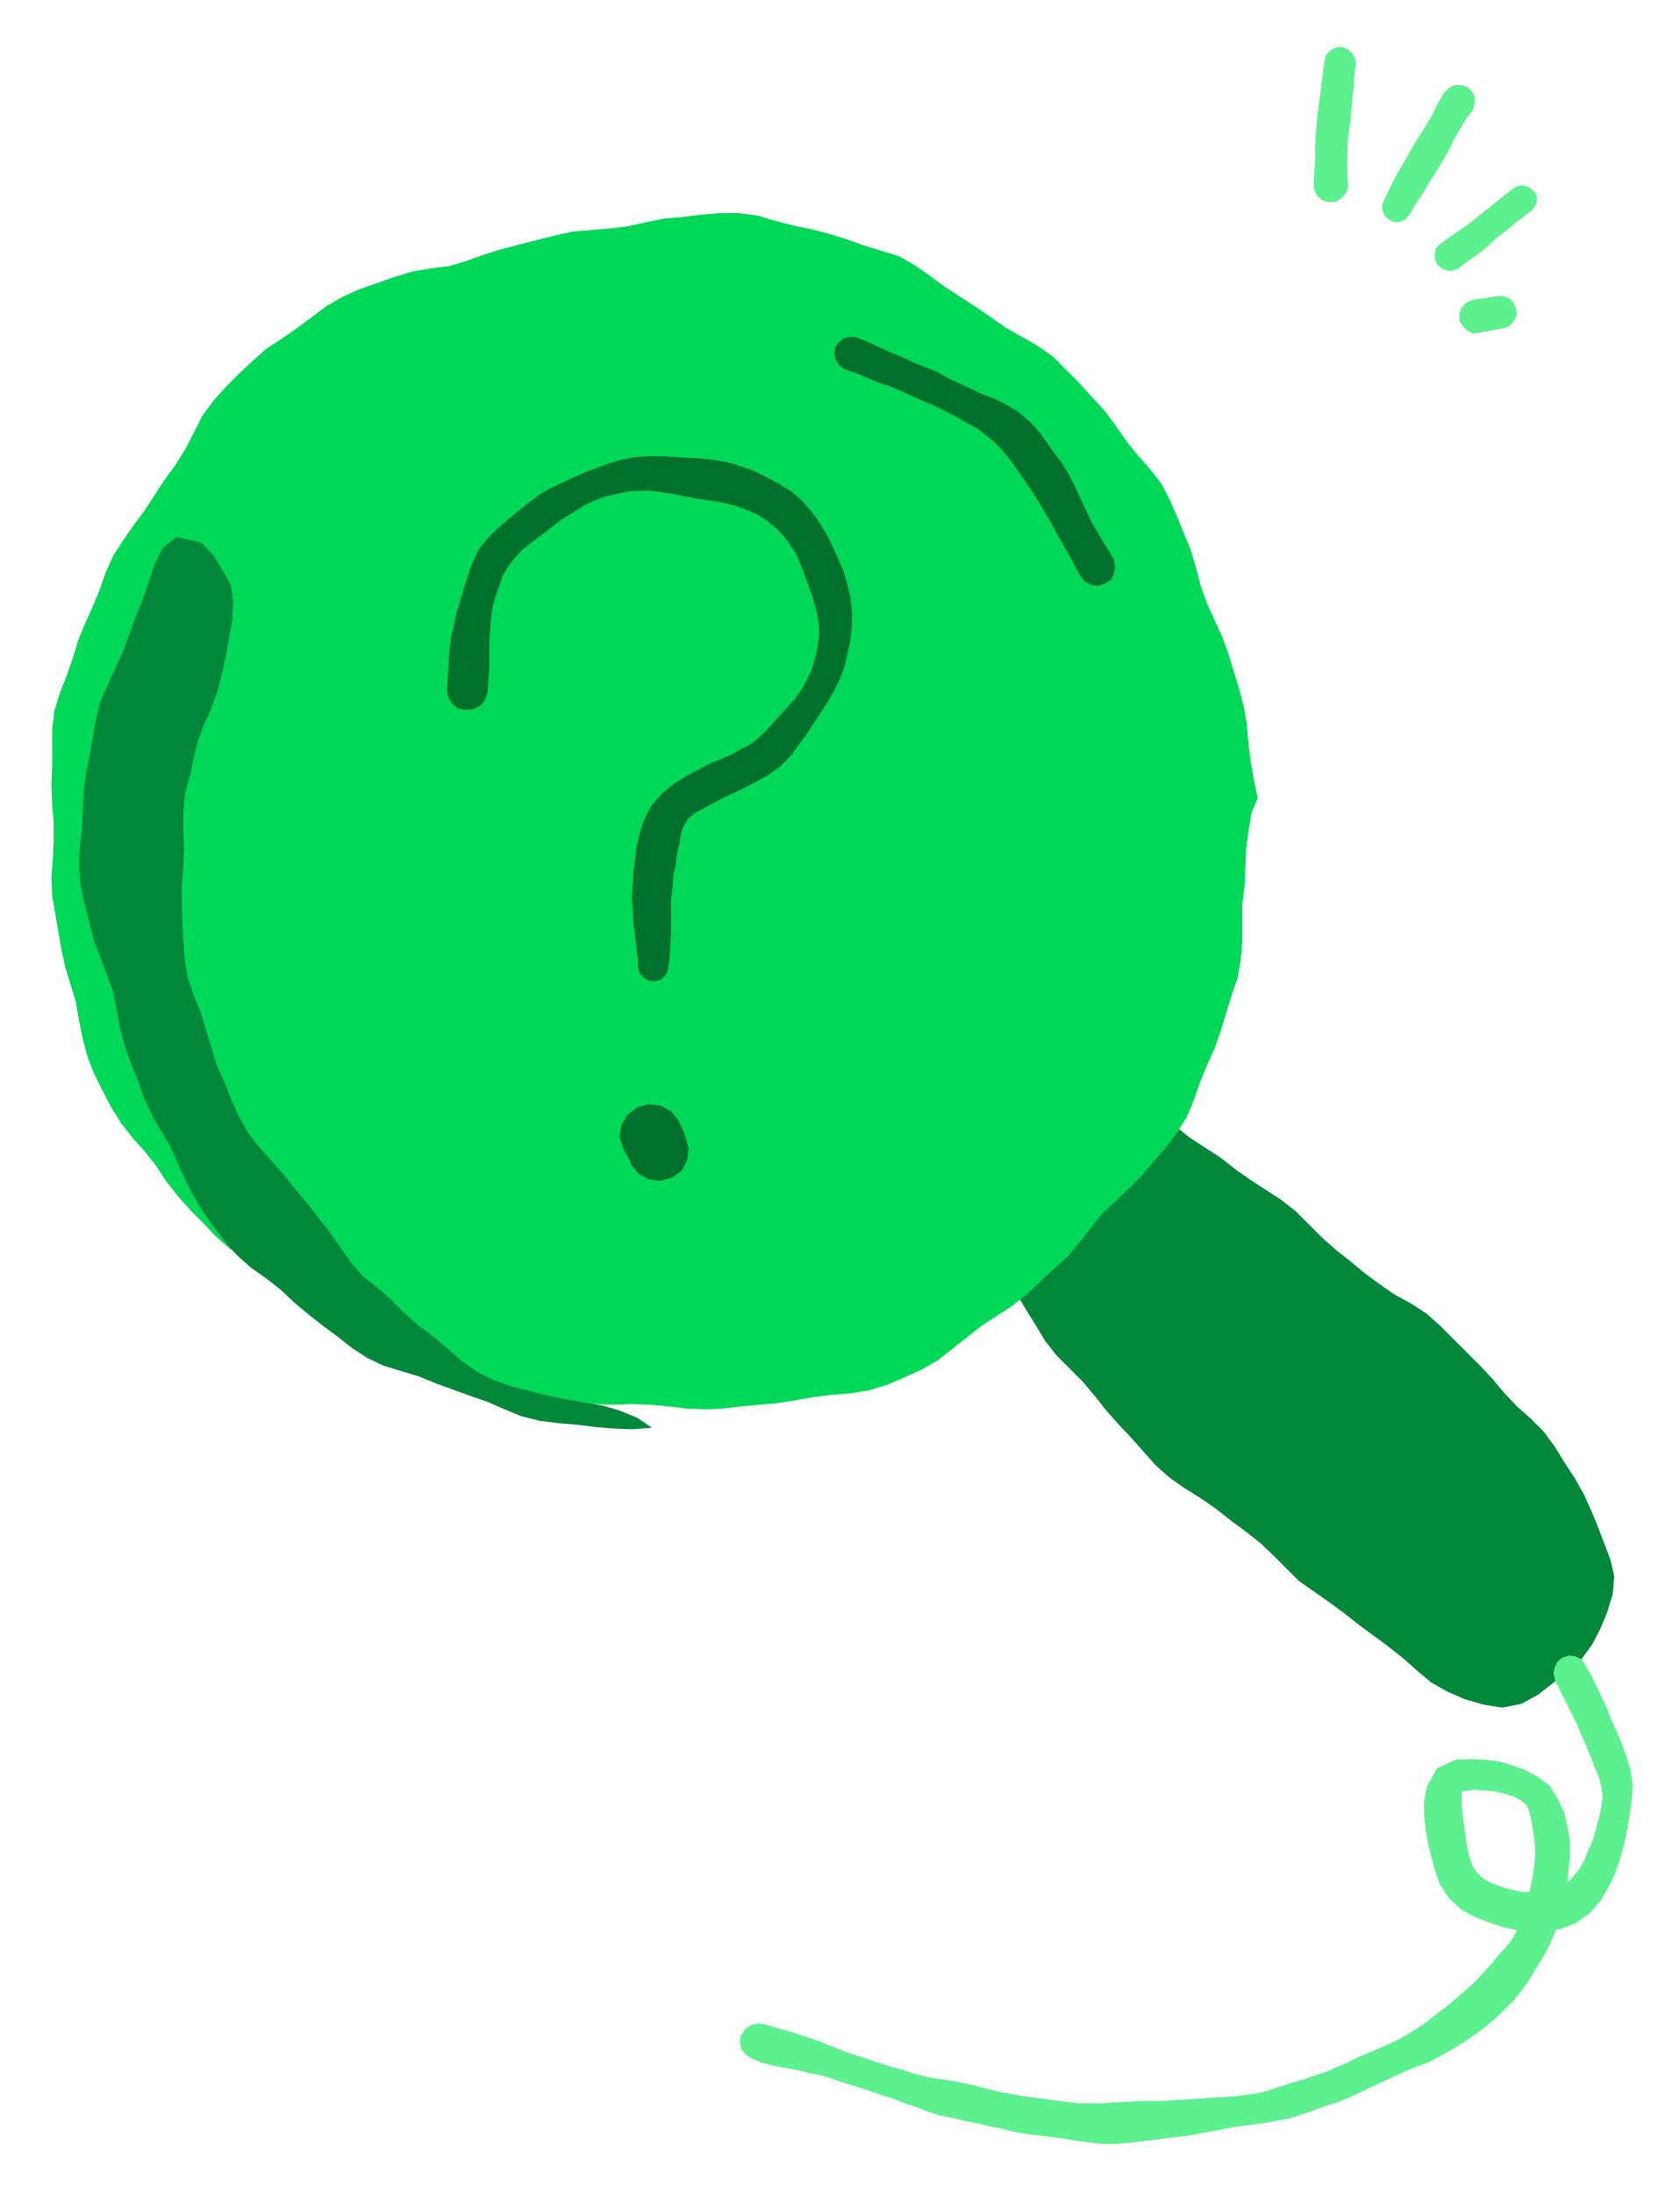
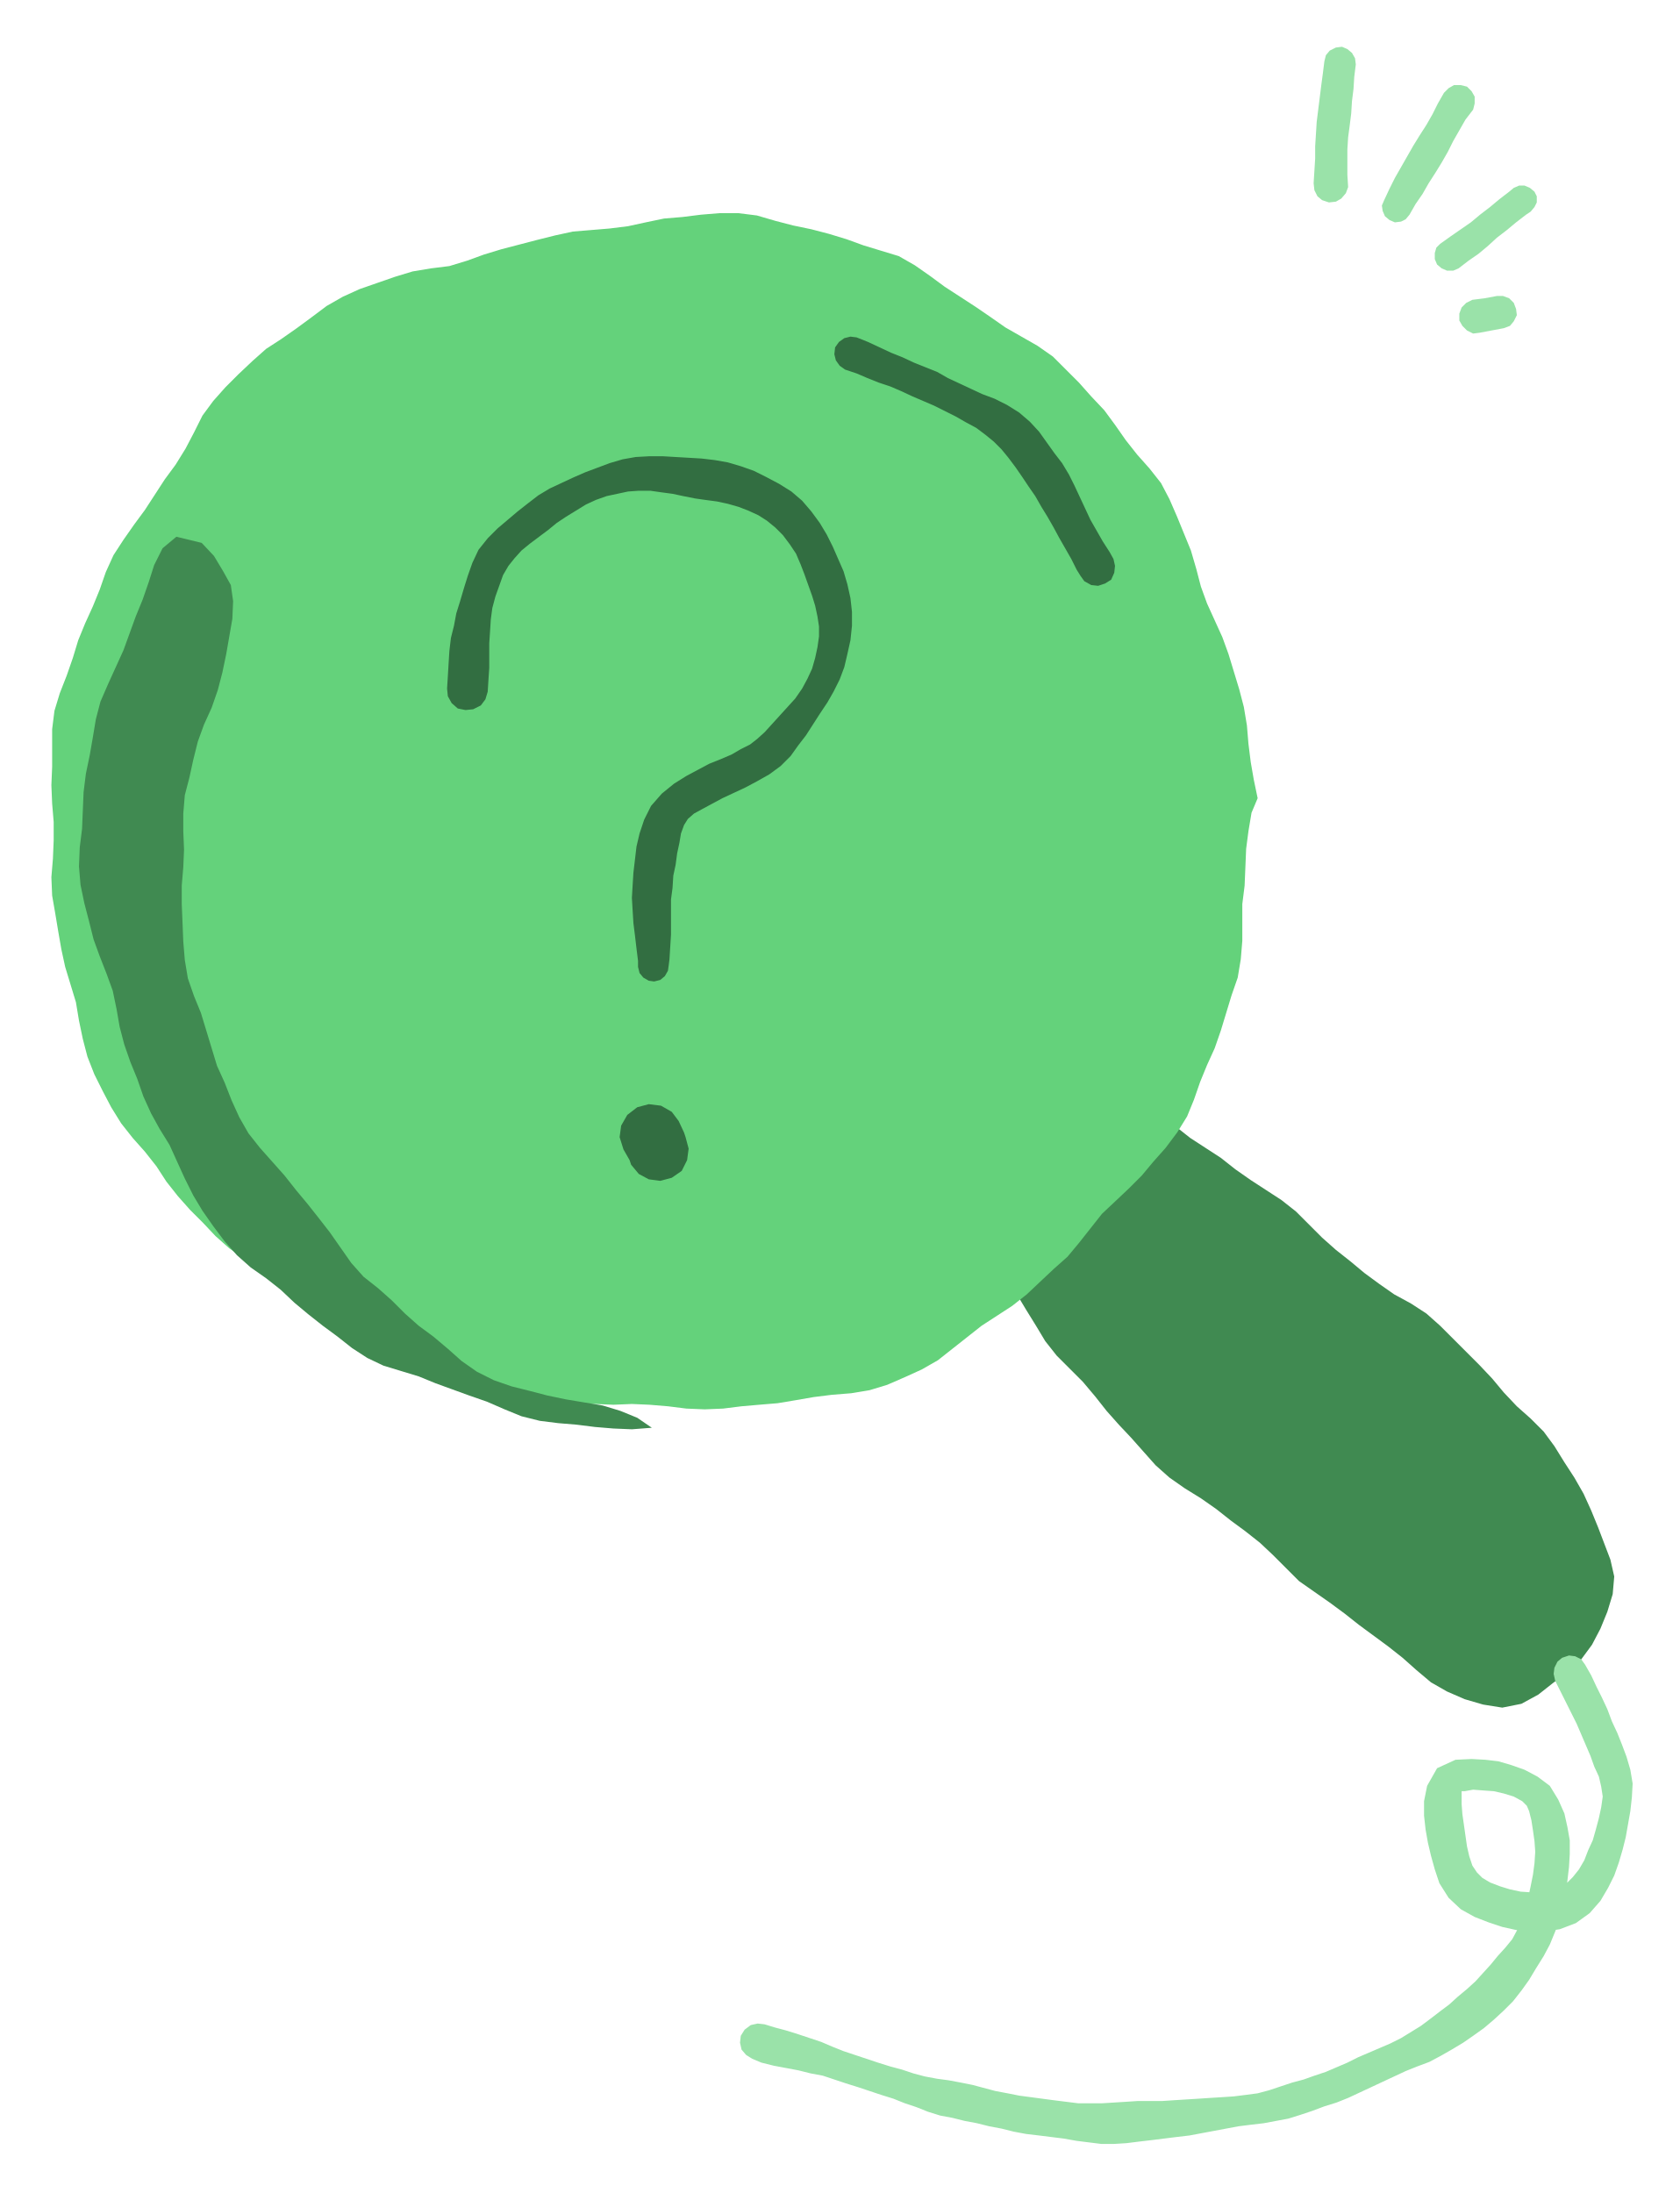
<svg xmlns="http://www.w3.org/2000/svg" viewBox="51 18 219 286" width="219" height="286">
-   <path fill="#5CF08F" d="M226.8 42.4L226.7 40.8 226.7 39.2 226.7 37.5 226.8 35.9 227.0 34.4 227.2 32.8 227.3 31.2 227.5 29.6 227.6 28.0 227.8 26.4 227.7 25.6 227.3 24.9 226.7 24.4 226.0 24.1 225.2 24.2 224.4 24.6 223.9 25.2 223.7 26.0 223.5 27.6 223.3 29.1 223.1 30.7 222.9 32.3 222.7 33.9 222.6 35.5 222.5 37.1 222.5 38.7 222.4 40.3 222.3 41.9 222.4 42.8 222.8 43.6 223.4 44.1 224.3 44.4 225.2 44.3 225.9 43.9 226.5 43.2Z" />
-   <path fill="#5CF08F" d="M234.8 46.0L235.6 44.6 236.5 43.3 237.3 41.9 238.2 40.5 239.0 39.2 239.8 37.8 240.5 36.4 241.3 35.0 242.1 33.6 243.1 32.3 243.3 31.5 243.3 30.6 242.9 29.9 242.3 29.3 241.5 29.1 240.6 29.1 239.9 29.5 239.3 30.1 238.5 31.5 237.8 32.9 237.0 34.3 236.1 35.7 235.3 37.0 234.5 38.4 233.7 39.8 232.9 41.2 232.2 42.6 231.5 44.1 231.2 44.8 231.3 45.5 231.6 46.2 232.2 46.7 232.9 47.0 233.7 46.9 234.3 46.6Z" />
-   <path fill="#5CF08F" d="M241.2 53.0L242.5 52.0 243.8 51.1 245.0 50.1 246.2 49.0 247.5 48.0 248.7 47.0 250.0 46.0 250.6 45.6 251.1 45.0 251.4 44.4 251.4 43.6 251.1 43.0 250.5 42.5 249.8 42.2 249.1 42.2 248.4 42.5 247.8 43.0 246.5 44.0 245.3 45.0 244.0 46.0 242.8 47.0 241.5 47.9 240.2 48.8 238.8 49.8 238.3 50.3 238.1 51.0 238.1 51.8 238.4 52.5 239.0 53.0 239.7 53.3 240.5 53.3Z" />
-   <path fill="#5CF08F" d="M243.9 61.4L245.5 61.1 247.1 60.8 247.9 60.5 248.4 59.9 248.8 59.1 248.7 58.3 248.4 57.5 247.8 56.9 247.0 56.6 246.2 56.6 244.6 56.9 243.0 57.1 242.2 57.5 241.6 58.1 241.3 58.9 241.3 59.8 241.7 60.5 242.3 61.1 243.1 61.5Z" />
-   <path fill="#00873A" d="M178.5 176.0L178.8 173.8 179.6 171.6 180.8 169.5 182.4 167.8 184.3 166.4 186.2 165.0 188.1 163.6 190.2 162.4 192.6 161.7 195.1 161.4 197.6 161.7 200.0 162.4 202.2 163.5 204.3 164.9 206.2 166.4 208.2 167.7 210.2 169.0 212.1 170.5 214.1 171.9 216.1 173.2 218.1 174.5 220.0 176.0 221.7 177.7 223.4 179.4 225.2 181.0 227.1 182.5 228.9 184.0 230.8 185.4 232.8 186.8 235.0 188.0 237.0 189.3 238.8 190.9 240.5 192.6 242.2 194.3 243.9 196.0 245.6 197.8 247.1 199.6 248.8 201.4 250.6 203.0 252.3 204.7 253.7 206.6 255.0 208.7 256.3 210.7 257.5 212.8 258.5 215.0 259.4 217.2 260.2 219.3 261.0 221.4 261.5 223.6 261.3 225.9 260.6 228.2 259.7 230.4 258.6 232.5 257.2 234.4 255.4 236.1 253.5 237.5 251.6 239.0 249.4 240.2 246.9 240.7 244.4 240.3 242.0 239.6 239.7 238.6 237.6 237.4 235.7 235.8 233.9 234.2 232.0 232.7 230.1 231.3 228.2 229.9 226.3 228.4 224.4 227.0 222.4 225.6 220.4 224.2 218.7 222.5 217.0 220.8 215.3 219.2 213.4 217.7 211.5 216.3 209.6 214.8 207.6 213.4 205.5 212.1 203.5 210.7 201.7 209.1 200.1 207.3 198.5 205.5 196.9 203.8 195.3 202.0 193.8 200.1 192.2 198.2 190.5 196.5 188.8 194.8 187.3 192.9 186.1 190.9 184.8 188.8 183.6 186.8 182.4 184.7 181.4 182.5 180.4 180.4 179.4 178.4Z" />
-   <path fill="#00D957" d="M214.2 124.0L213.8 126.4 213.5 128.7 213.4 131.1 213.3 133.5 213.0 135.9 213.0 138.3 213.0 140.7 212.8 143.1 212.4 145.5 211.6 147.8 210.9 150.1 210.2 152.4 209.4 154.7 208.4 156.9 207.5 159.1 206.7 161.4 205.8 163.6 204.5 165.7 203.0 167.7 201.4 169.5 199.9 171.3 198.2 173.0 196.4 174.7 194.7 176.3 193.2 178.2 191.7 180.1 190.2 181.9 188.4 183.5 186.7 185.1 184.9 186.8 183.0 188.3 181.0 189.6 179.0 190.9 177.1 192.4 175.2 193.9 173.3 195.4 171.2 196.6 169.0 197.6 166.7 198.6 164.4 199.3 162.0 199.7 159.5 199.9 157.1 200.2 154.8 200.6 152.4 201.0 150.0 201.2 147.7 201.4 145.3 201.7 142.9 201.8 140.5 201.7 138.1 201.4 135.7 201.2 133.4 201.1 131.0 201.2 128.6 201.1 126.2 201.1 123.7 201.1 121.3 201.1 118.9 200.7 116.6 200.0 114.3 199.2 112.0 198.5 109.7 197.8 107.4 196.9 105.2 196.0 102.9 195.2 100.6 194.4 98.5 193.4 96.4 192.0 94.5 190.6 92.5 189.2 90.6 187.8 88.7 186.3 86.9 184.8 85.0 183.4 82.9 182.2 80.9 180.8 79.1 179.2 77.5 177.5 75.8 175.8 74.2 174.0 72.7 172.1 71.4 170.1 69.9 168.2 68.3 166.4 66.8 164.5 65.5 162.4 64.4 160.3 63.3 158.1 62.4 155.8 61.8 153.5 61.3 151.1 60.9 148.7 60.2 146.4 59.5 144.1 59.0 141.8 58.6 139.5 58.2 137.1 57.8 134.8 57.7 132.4 57.9 130.0 58.0 127.6 58.0 125.2 57.8 122.8 57.7 120.4 57.8 118.0 57.8 115.6 57.8 113.1 58.1 110.7 58.8 108.4 59.7 106.1 60.5 103.8 61.2 101.5 62.1 99.3 63.1 97.1 64.0 94.9 64.8 92.6 65.8 90.4 67.1 88.4 68.5 86.4 69.9 84.5 71.2 82.5 72.5 80.5 73.9 78.6 75.2 76.5 76.3 74.4 77.4 72.2 78.8 70.3 80.4 68.5 82.1 66.8 83.9 65.1 85.7 63.5 87.7 62.2 89.7 60.8 91.6 59.4 93.6 57.9 95.7 56.7 97.9 55.7 100.2 54.9 102.5 54.1 104.8 53.4 107.2 53.0 109.6 52.7 111.9 52.0 114.1 51.2 116.4 50.5 118.7 49.9 121.0 49.3 123.4 48.7 125.7 48.2 128.1 48.0 130.5 47.8 132.9 47.5 135.2 47.0 137.6 46.5 140.0 46.3 142.4 46.0 144.8 45.8 147.3 45.8 149.7 46.1 152.1 46.8 154.4 47.4 156.8 47.9 159.1 48.5 161.4 49.2 163.6 50.0 165.9 50.7 168.2 51.4 170.3 52.6 172.3 54.0 174.2 55.4 176.2 56.7 178.2 58.0 180.1 59.3 182.1 60.7 184.2 61.9 186.3 63.1 188.3 64.5 190.0 66.2 191.7 67.9 193.3 69.7 195.0 71.5 196.4 73.4 197.8 75.4 199.3 77.3 200.9 79.1 202.4 81.0 203.5 83.1 204.5 85.4 205.4 87.6 206.3 89.8 207.0 92.2 207.6 94.5 208.4 96.7 209.4 98.9 210.4 101.1 211.2 103.3 211.9 105.6 212.6 107.9 213.2 110.2 213.6 112.6 213.8 115.0 214.1 117.4 214.5 119.7 215.0 122.1Z" />
-   <path fill="#00873A" d="M74.0 88.0L72.2 89.5 71.1 91.7 70.4 93.9 69.6 96.2 68.7 98.4 67.9 100.6 67.1 102.8 66.1 105.0 65.1 107.2 64.1 109.5 63.5 111.8 63.1 114.2 62.7 116.5 62.2 118.9 61.9 121.3 61.8 123.7 61.7 126.1 61.4 128.5 61.3 131.0 61.5 133.4 62.0 135.8 62.6 138.1 63.2 140.5 64.0 142.7 64.9 145.0 65.7 147.2 66.2 149.6 66.6 151.9 67.2 154.2 68.0 156.5 68.9 158.7 69.7 161.0 70.7 163.2 71.8 165.2 73.1 167.3 74.1 169.5 75.1 171.7 76.2 173.9 77.4 175.9 78.8 177.9 80.3 179.9 81.9 181.7 83.7 183.3 85.7 184.7 87.6 186.2 89.4 187.9 91.2 189.4 93.1 190.9 95.0 192.3 96.9 193.8 98.9 195.1 101.0 196.1 103.3 196.8 105.6 197.5 107.8 198.4 110.0 199.2 112.2 200.0 114.5 200.8 116.8 201.8 119.0 202.7 121.4 203.3 123.8 203.6 126.2 203.8 128.6 204.1 131.0 204.3 133.4 204.4 136.0 204.2 134.1 202.9 131.9 202.0 129.6 201.3 127.2 200.9 124.8 200.5 122.4 200.0 120.1 199.4 117.7 198.8 115.4 198.0 113.2 196.9 111.2 195.5 109.4 193.9 107.5 192.3 105.6 190.9 103.8 189.3 102.1 187.6 100.3 186.0 98.4 184.5 96.8 182.7 95.4 180.7 94.0 178.7 92.6 176.9 91.1 175.0 89.6 173.2 88.1 171.3 86.5 169.5 84.9 167.7 83.4 165.8 82.2 163.7 81.2 161.5 80.3 159.2 79.3 157.0 78.6 154.7 77.9 152.4 77.2 150.1 76.3 147.9 75.5 145.6 75.1 143.2 74.9 140.8 74.8 138.3 74.7 135.9 74.7 133.5 74.9 131.1 75.0 128.8 74.9 126.4 74.9 124.1 75.1 121.7 75.7 119.4 76.2 117.1 76.8 114.7 77.6 112.5 78.6 110.3 79.4 108.0 80.0 105.7 80.5 103.3 80.9 101.0 81.3 98.7 81.4 96.4 81.1 94.3 80.1 92.5 78.9 90.5 77.3 88.8Z" />
-   <path fill="#00702D" d="M114.6 108.2L114.7 106.6 114.8 105.1 114.8 103.5 114.8 101.9 114.9 100.4 115.0 98.8 115.2 97.3 115.6 95.8 116.1 94.4 116.6 93.0 117.3 91.8 118.1 90.8 119.0 89.8 120.1 88.9 121.3 88.0 122.5 87.1 123.6 86.2 124.8 85.4 126.1 84.6 127.4 83.8 128.7 83.2 130.1 82.7 131.5 82.4 132.9 82.1 134.3 82.0 135.8 82.0 137.2 82.2 138.7 82.4 140.1 82.7 141.6 83.0 143.0 83.2 144.5 83.4 145.9 83.7 147.3 84.1 148.6 84.6 149.9 85.2 151.0 85.9 152.1 86.8 153.1 87.8 154.0 89.0 154.8 90.2 155.4 91.6 155.9 92.9 156.4 94.3 156.9 95.7 157.3 97.0 157.6 98.4 157.8 99.7 157.8 101.0 157.6 102.4 157.3 103.8 156.9 105.2 156.3 106.5 155.6 107.8 154.7 109.1 153.7 110.2 152.7 111.3 151.7 112.4 150.7 113.5 149.7 114.4 148.8 115.1 147.6 115.7 146.4 116.4 145.0 117.0 143.5 117.6 142.0 118.4 140.5 119.2 138.9 120.2 137.3 121.5 135.9 123.1 135.0 124.9 134.4 126.7 134.0 128.4 133.8 130.1 133.6 131.8 133.5 133.4 133.4 135.1 133.5 136.8 133.6 138.4 133.8 140.0 134.0 141.7 134.2 143.3 134.2 144.1 134.4 144.9 134.9 145.5 135.6 145.9 136.3 146.0 137.1 145.8 137.7 145.3 138.1 144.6 138.2 143.9 138.3 143.1 138.4 141.5 138.5 139.9 138.5 138.4 138.5 136.8 138.5 135.3 138.7 133.8 138.8 132.2 139.1 130.8 139.3 129.3 139.6 127.9 139.8 126.7 140.2 125.6 140.7 124.8 141.5 124.1 142.6 123.5 143.9 122.8 145.2 122.1 146.7 121.4 148.2 120.7 149.7 119.9 151.3 119.0 152.8 117.9 154.1 116.6 155.1 115.2 156.1 113.9 157.0 112.5 157.9 111.1 158.9 109.6 159.7 108.2 160.5 106.6 161.1 105.0 161.5 103.3 161.9 101.5 162.1 99.6 162.1 97.8 161.9 96.0 161.5 94.2 161.0 92.5 160.3 90.9 159.6 89.3 158.8 87.7 157.9 86.2 156.8 84.7 155.6 83.3 154.2 82.1 152.6 81.1 150.9 80.2 149.3 79.4 147.6 78.8 145.9 78.3 144.2 78.0 142.5 77.8 140.8 77.7 139.1 77.6 137.4 77.5 135.7 77.5 133.9 77.6 132.2 77.9 130.5 78.4 128.9 79.0 127.3 79.6 125.7 80.3 124.2 81.0 122.7 81.7 121.2 82.6 119.9 83.6 118.5 84.7 117.2 85.8 115.9 86.9 114.6 88.2 113.4 89.7 112.6 91.4 112.0 93.1 111.5 94.7 111.0 96.4 110.5 98.0 110.2 99.6 109.8 101.2 109.6 102.9 109.5 104.5 109.4 106.2 109.3 107.8 109.4 108.8 109.9 109.7 110.7 110.4 111.7 110.6 112.7 110.5 113.7 110.0 114.3 109.2Z" />
-   <path fill="#00702D" d="M132.3 167.9L133.1 169.3 133.3 169.9 134.3 171.1 135.6 171.8 137.1 172.0 138.6 171.6 139.9 170.7 140.6 169.3 140.8 167.8 140.4 166.3 140.2 165.7 139.5 164.2 138.6 163.0 137.2 162.2 135.6 162.0 134.1 162.4 132.8 163.4 132.0 164.8 131.8 166.3Z" />
-   <path fill="#00702D" d="M161.2 66.2L162.7 66.7 164.1 67.3 165.6 67.9 167.1 68.4 168.5 69.0 170.0 69.7 171.4 70.3 172.8 70.9 174.2 71.6 175.6 72.3 177.0 73.1 178.3 73.8 179.5 74.7 180.6 75.6 181.6 76.6 182.5 77.7 183.4 78.9 184.3 80.2 185.1 81.4 186.0 82.7 186.8 84.1 187.6 85.4 188.4 86.8 189.1 88.1 189.9 89.5 190.7 90.9 191.4 92.3 191.9 93.1 192.4 93.8 193.3 94.3 194.2 94.4 195.1 94.1 195.9 93.6 196.3 92.7 196.4 91.8 196.2 90.9 195.7 90.0 194.8 88.6 194.0 87.2 193.2 85.8 192.5 84.3 191.8 82.8 191.1 81.3 190.4 79.9 189.5 78.4 188.5 77.1 187.5 75.7 186.5 74.3 185.3 73.0 183.9 71.8 182.3 70.8 180.7 70.0 179.1 69.4 177.6 68.7 176.1 68.0 174.6 67.3 173.2 66.5 171.7 65.9 170.2 65.3 168.7 64.6 167.2 64.0 165.7 63.3 164.2 62.6 162.7 62.0 161.9 61.9 161.1 62.1 160.4 62.6 159.9 63.3 159.8 64.2 160.0 65.0 160.5 65.7Z" />
-   <path fill="#5CF08F" d="M253.8 237.2L254.5 238.6 255.2 240.0 255.9 241.4 256.6 242.8 257.2 244.2 257.8 245.6 258.4 247.0 258.9 248.4 259.5 249.7 259.8 251.0 260.0 252.3 259.8 253.7 259.5 255.1 259.1 256.6 258.7 258.0 258.1 259.3 257.6 260.6 256.9 261.8 256.1 262.8 255.3 263.6 254.5 264.1 253.4 264.4 252.1 264.7 250.8 264.8 249.3 264.7 247.9 264.4 246.6 264.0 245.3 263.5 244.3 262.9 243.6 262.2 243.0 261.3 242.6 260.1 242.3 258.8 242.1 257.4 241.9 256.0 241.7 254.6 241.6 253.3 241.6 252.1 241.6 251.6 242.0 251.6 243.1 251.4 244.4 251.5 245.8 251.6 247.1 251.9 248.4 252.3 249.5 252.9 250.1 253.5 250.4 254.2 250.7 255.4 250.9 256.7 251.1 258.1 251.2 259.5 251.1 261.0 250.9 262.5 250.6 264.0 250.3 265.4 250.0 266.9 249.5 268.3 248.9 269.6 248.2 270.9 247.3 272.0 246.3 273.1 245.4 274.2 244.4 275.3 243.4 276.4 242.3 277.4 241.1 278.4 240.0 279.4 238.8 280.3 237.5 281.3 236.3 282.2 235.0 283.0 233.7 283.8 232.3 284.5 230.9 285.1 229.5 285.7 228.1 286.3 226.7 287.0 225.3 287.6 223.9 288.2 222.4 288.7 221.0 289.2 219.5 289.6 218.0 290.1 216.5 290.6 215.0 291.0 213.5 291.2 211.9 291.4 210.4 291.5 208.8 291.6 207.3 291.7 205.7 291.8 204.1 291.9 202.6 292.0 201.0 292.0 199.4 292.0 197.9 292.1 196.3 292.2 194.7 292.3 193.1 292.3 191.6 292.3 190.0 292.1 188.4 291.9 186.9 291.7 185.4 291.5 183.9 291.3 182.4 291.0 180.8 290.7 179.3 290.3 177.8 289.9 176.3 289.6 174.7 289.3 173.2 289.1 171.6 288.8 170.1 288.4 168.6 287.9 167.1 287.5 165.5 287.0 164.0 286.5 162.5 286.0 161.0 285.5 159.5 284.9 158.1 284.3 156.6 283.8 155.1 283.3 153.5 282.8 152.0 282.4 150.7 282.0 149.8 281.9 148.9 282.1 148.1 282.7 147.6 283.5 147.5 284.4 147.7 285.3 148.3 286.0 149.1 286.5 150.3 287.0 151.9 287.4 153.5 287.7 155.1 288.0 156.7 288.4 158.3 288.7 159.8 289.2 161.3 289.7 162.9 290.2 164.4 290.7 165.9 291.2 167.5 291.7 169.0 292.3 170.5 292.8 172.0 293.4 173.6 293.9 175.2 294.2 176.8 294.6 178.4 294.9 180.0 295.3 181.6 295.6 183.2 296.0 184.8 296.3 186.5 296.5 188.1 296.7 189.7 296.9 191.4 297.2 193.0 297.4 194.6 297.6 196.3 297.6 197.9 297.5 199.5 297.3 201.2 297.1 202.8 296.9 204.4 296.7 206.1 296.5 207.7 296.2 209.3 295.9 210.9 295.6 212.5 295.3 214.1 295.1 215.8 294.9 217.4 294.6 219.0 294.3 220.6 293.8 222.1 293.3 223.7 292.7 225.3 292.2 226.8 291.6 228.3 290.9 229.8 290.2 231.3 289.5 232.8 288.8 234.3 288.1 235.8 287.5 237.4 286.9 238.9 286.1 240.3 285.3 241.8 284.4 243.1 283.5 244.5 282.5 245.8 281.4 247.1 280.2 248.3 279.0 249.4 277.6 250.4 276.2 251.3 274.7 252.3 273.1 253.1 271.6 253.8 269.9 254.4 268.3 254.9 266.6 255.2 264.9 255.4 263.2 255.6 261.5 255.7 259.8 255.7 258.0 255.4 256.3 255.0 254.5 254.2 252.7 253.1 250.9 251.5 249.7 249.8 248.8 248.1 248.2 246.4 247.7 244.7 247.5 242.9 247.4 240.8 247.5 238.4 248.6 237.1 250.9 236.7 252.9 236.7 254.8 236.9 256.6 237.2 258.3 237.6 260.0 238.1 261.8 238.7 263.6 239.9 265.5 241.5 267.0 243.3 268.0 245.1 268.7 246.9 269.3 248.7 269.7 250.5 269.9 252.4 269.9 254.4 269.6 256.5 268.8 258.3 267.5 259.7 265.9 260.7 264.2 261.5 262.6 262.1 260.9 262.6 259.2 263.0 257.6 263.3 255.9 263.6 254.2 263.8 252.4 263.9 250.6 263.6 248.8 263.1 247.1 262.5 245.5 261.9 244.0 261.2 242.5 260.6 240.9 259.9 239.4 259.2 238.0 258.5 236.5 257.7 235.1 257.2 234.4 256.4 234.0 255.6 233.9 254.7 234.2 254.1 234.7 253.7 235.5 253.6 236.3Z" />
+   <path fill="#9AE2A9" d="M226.8 42.4L226.7 40.8 226.7 39.2 226.7 37.5 226.8 35.9 227.0 34.4 227.2 32.8 227.3 31.2 227.5 29.6 227.6 28.0 227.8 26.4 227.7 25.6 227.3 24.9 226.7 24.4 226.0 24.1 225.2 24.2 224.4 24.6 223.9 25.2 223.7 26.0 223.5 27.6 223.3 29.1 223.1 30.7 222.9 32.3 222.7 33.9 222.6 35.5 222.5 37.1 222.5 38.7 222.4 40.3 222.3 41.9 222.4 42.8 222.8 43.6 223.4 44.1 224.3 44.4 225.2 44.3 225.9 43.9 226.5 43.2Z" />
+   <path fill="#9AE2A9" d="M234.8 46.0L235.6 44.6 236.5 43.3 237.3 41.9 238.2 40.5 239.0 39.2 239.8 37.8 240.5 36.4 241.3 35.0 242.1 33.6 243.1 32.3 243.3 31.5 243.3 30.6 242.9 29.9 242.3 29.3 241.5 29.1 240.6 29.1 239.9 29.5 239.3 30.1 238.5 31.5 237.8 32.9 237.0 34.3 236.1 35.7 235.3 37.0 234.5 38.4 233.7 39.8 232.9 41.2 232.2 42.6 231.5 44.1 231.2 44.8 231.3 45.5 231.6 46.2 232.2 46.7 232.9 47.0 233.7 46.9 234.3 46.6Z" />
+   <path fill="#9AE2A9" d="M241.2 53.0L242.5 52.0 243.8 51.1 245.0 50.1 246.2 49.0 247.5 48.0 248.7 47.0 250.0 46.0 250.6 45.6 251.1 45.0 251.4 44.4 251.4 43.6 251.1 43.0 250.5 42.5 249.8 42.2 249.1 42.2 248.4 42.5 247.8 43.0 246.5 44.0 245.3 45.0 244.0 46.0 242.8 47.0 241.5 47.9 240.2 48.8 238.8 49.8 238.3 50.3 238.1 51.0 238.1 51.8 238.4 52.5 239.0 53.0 239.7 53.3 240.5 53.3Z" />
+   <path fill="#9AE2A9" d="M243.9 61.4L245.5 61.1 247.1 60.8 247.9 60.5 248.4 59.9 248.8 59.1 248.7 58.3 248.4 57.5 247.8 56.9 247.0 56.6 246.2 56.6 244.6 56.9 243.0 57.1 242.2 57.5 241.6 58.1 241.3 58.9 241.3 59.8 241.7 60.5 242.3 61.1 243.1 61.5Z" />
+   <path fill="#408A51" d="M178.5 176.0L178.8 173.8 179.6 171.6 180.8 169.5 182.4 167.8 184.3 166.4 186.2 165.0 188.1 163.6 190.2 162.4 192.6 161.7 195.1 161.4 197.6 161.7 200.0 162.4 202.2 163.5 204.3 164.9 206.2 166.4 208.2 167.7 210.2 169.0 212.1 170.5 214.1 171.9 216.1 173.2 218.1 174.5 220.0 176.0 221.7 177.7 223.4 179.4 225.2 181.0 227.1 182.5 228.9 184.0 230.8 185.4 232.8 186.8 235.0 188.0 237.0 189.3 238.8 190.9 240.5 192.6 242.2 194.3 243.9 196.0 245.6 197.8 247.1 199.6 248.8 201.4 250.6 203.0 252.3 204.7 253.7 206.6 255.0 208.7 256.3 210.7 257.5 212.8 258.5 215.0 259.4 217.2 260.2 219.3 261.0 221.4 261.5 223.6 261.3 225.9 260.6 228.2 259.7 230.4 258.6 232.5 257.2 234.4 255.4 236.1 253.5 237.5 251.6 239.0 249.4 240.2 246.9 240.7 244.4 240.3 242.0 239.6 239.7 238.6 237.6 237.4 235.7 235.8 233.9 234.2 232.0 232.7 230.1 231.3 228.2 229.9 226.3 228.4 224.4 227.0 222.4 225.6 220.4 224.2 218.7 222.5 217.0 220.8 215.3 219.2 213.4 217.7 211.5 216.3 209.6 214.8 207.6 213.4 205.5 212.1 203.5 210.7 201.7 209.1 200.1 207.3 198.5 205.5 196.9 203.8 195.3 202.0 193.8 200.1 192.2 198.2 190.5 196.5 188.8 194.8 187.3 192.9 186.1 190.9 184.8 188.8 183.6 186.8 182.4 184.7 181.4 182.5 180.4 180.4 179.4 178.4Z" />
+   <path fill="#64D27B" d="M214.2 124.0L213.8 126.4 213.5 128.7 213.4 131.1 213.3 133.5 213.0 135.9 213.0 138.3 213.0 140.7 212.8 143.1 212.4 145.5 211.6 147.8 210.9 150.1 210.2 152.4 209.4 154.7 208.4 156.9 207.5 159.1 206.7 161.4 205.8 163.6 204.5 165.7 203.0 167.7 201.4 169.5 199.9 171.3 198.2 173.0 196.4 174.7 194.7 176.3 193.2 178.2 191.7 180.1 190.2 181.9 188.4 183.5 186.7 185.1 184.9 186.8 183.0 188.3 181.0 189.6 179.0 190.9 177.1 192.4 175.2 193.9 173.3 195.4 171.2 196.6 169.0 197.6 166.7 198.6 164.4 199.3 162.0 199.7 159.5 199.9 157.1 200.2 154.8 200.6 152.4 201.0 150.0 201.2 147.7 201.4 145.3 201.7 142.9 201.8 140.5 201.7 138.1 201.4 135.7 201.2 133.4 201.1 131.0 201.2 128.6 201.1 126.2 201.1 123.7 201.1 121.3 201.1 118.9 200.7 116.6 200.0 114.3 199.2 112.0 198.5 109.7 197.8 107.4 196.9 105.2 196.0 102.9 195.2 100.6 194.4 98.5 193.4 96.4 192.0 94.5 190.6 92.5 189.2 90.6 187.8 88.7 186.3 86.9 184.8 85.0 183.4 82.9 182.2 80.9 180.8 79.1 179.2 77.5 177.5 75.8 175.8 74.2 174.0 72.7 172.1 71.4 170.1 69.9 168.2 68.3 166.4 66.8 164.5 65.5 162.4 64.4 160.3 63.3 158.1 62.4 155.8 61.8 153.5 61.3 151.1 60.9 148.7 60.2 146.4 59.5 144.1 59.0 141.8 58.6 139.5 58.2 137.1 57.8 134.8 57.7 132.4 57.9 130.0 58.0 127.6 58.0 125.2 57.8 122.8 57.7 120.4 57.8 118.0 57.8 115.6 57.8 113.1 58.1 110.7 58.8 108.4 59.7 106.1 60.5 103.8 61.2 101.5 62.1 99.3 63.1 97.1 64.0 94.9 64.8 92.6 65.8 90.4 67.1 88.4 68.5 86.4 69.9 84.5 71.2 82.5 72.5 80.5 73.9 78.6 75.2 76.5 76.3 74.4 77.4 72.2 78.8 70.3 80.4 68.5 82.1 66.8 83.9 65.1 85.7 63.5 87.7 62.2 89.7 60.8 91.6 59.4 93.6 57.9 95.7 56.7 97.9 55.7 100.2 54.9 102.5 54.1 104.8 53.4 107.2 53.0 109.6 52.7 111.9 52.0 114.1 51.2 116.4 50.5 118.7 49.9 121.0 49.3 123.4 48.7 125.7 48.2 128.1 48.0 130.5 47.8 132.9 47.5 135.2 47.0 137.6 46.5 140.0 46.3 142.4 46.0 144.8 45.8 147.3 45.8 149.7 46.1 152.1 46.8 154.4 47.4 156.8 47.9 159.1 48.5 161.4 49.2 163.6 50.0 165.9 50.7 168.2 51.4 170.3 52.6 172.3 54.0 174.2 55.4 176.2 56.7 178.2 58.0 180.1 59.3 182.1 60.7 184.2 61.9 186.3 63.1 188.3 64.5 190.0 66.2 191.7 67.9 193.3 69.7 195.0 71.5 196.4 73.4 197.8 75.4 199.3 77.3 200.9 79.1 202.4 81.0 203.5 83.1 204.5 85.4 205.4 87.6 206.3 89.8 207.0 92.2 207.6 94.5 208.4 96.7 209.4 98.9 210.4 101.1 211.2 103.3 211.9 105.6 212.6 107.9 213.2 110.2 213.6 112.6 213.8 115.0 214.1 117.4 214.5 119.7 215.0 122.1Z" />
+   <path fill="#408A51" d="M74.0 88.0L72.2 89.5 71.1 91.7 70.4 93.9 69.6 96.2 68.7 98.4 67.9 100.6 67.1 102.8 66.1 105.0 65.1 107.2 64.1 109.5 63.5 111.8 63.1 114.2 62.7 116.5 62.2 118.9 61.9 121.3 61.8 123.7 61.7 126.1 61.4 128.5 61.3 131.0 61.5 133.4 62.0 135.8 62.6 138.1 63.2 140.5 64.0 142.7 64.9 145.0 65.7 147.2 66.2 149.6 66.6 151.9 67.2 154.2 68.0 156.5 68.9 158.7 69.7 161.0 70.7 163.2 71.8 165.2 73.1 167.3 74.1 169.5 75.1 171.7 76.2 173.9 77.4 175.9 78.8 177.9 80.3 179.9 81.9 181.7 83.7 183.3 85.7 184.7 87.6 186.2 89.4 187.9 91.2 189.4 93.1 190.9 95.0 192.3 96.9 193.8 98.9 195.1 101.0 196.1 103.3 196.8 105.6 197.5 107.8 198.4 110.0 199.2 112.2 200.0 114.5 200.8 116.8 201.8 119.0 202.7 121.4 203.3 123.8 203.6 126.2 203.8 128.6 204.1 131.0 204.3 133.4 204.4 136.0 204.2 134.1 202.9 131.9 202.0 129.6 201.3 127.2 200.9 124.8 200.5 122.4 200.0 120.1 199.4 117.7 198.8 115.4 198.0 113.2 196.9 111.2 195.5 109.4 193.9 107.5 192.3 105.6 190.9 103.8 189.3 102.1 187.6 100.3 186.0 98.4 184.5 96.8 182.7 95.4 180.7 94.0 178.7 92.6 176.9 91.1 175.0 89.6 173.2 88.1 171.3 86.5 169.5 84.9 167.7 83.4 165.8 82.2 163.7 81.2 161.5 80.3 159.2 79.3 157.0 78.6 154.7 77.9 152.4 77.2 150.1 76.3 147.9 75.5 145.6 75.1 143.2 74.9 140.8 74.8 138.3 74.7 135.9 74.7 133.5 74.9 131.1 75.0 128.8 74.9 126.4 74.9 124.1 75.1 121.7 75.7 119.4 76.2 117.1 76.8 114.7 77.6 112.5 78.6 110.3 79.4 108.0 80.0 105.7 80.5 103.3 80.9 101.0 81.3 98.7 81.4 96.4 81.1 94.3 80.1 92.5 78.9 90.5 77.3 88.8Z" />
+   <path fill="#326E41" d="M114.6 108.2L114.7 106.6 114.8 105.1 114.8 103.5 114.8 101.9 114.9 100.4 115.0 98.8 115.2 97.3 115.6 95.8 116.1 94.4 116.6 93.0 117.3 91.8 118.1 90.8 119.0 89.8 120.1 88.9 121.3 88.0 122.5 87.1 123.6 86.2 124.8 85.4 126.1 84.6 127.4 83.8 128.7 83.2 130.1 82.7 131.5 82.4 132.9 82.1 134.3 82.0 135.8 82.0 137.2 82.2 138.7 82.4 140.1 82.7 141.6 83.0 143.0 83.2 144.5 83.4 145.9 83.7 147.3 84.1 148.6 84.6 149.9 85.2 151.0 85.9 152.1 86.8 153.1 87.8 154.0 89.0 154.8 90.2 155.4 91.6 155.9 92.9 156.4 94.3 156.9 95.7 157.3 97.0 157.6 98.4 157.8 99.7 157.8 101.0 157.6 102.4 157.3 103.8 156.9 105.2 156.3 106.5 155.6 107.8 154.7 109.1 153.7 110.2 152.7 111.3 151.7 112.4 150.7 113.5 149.7 114.4 148.8 115.1 147.6 115.7 146.4 116.4 145.0 117.0 143.5 117.6 142.0 118.4 140.5 119.2 138.9 120.2 137.3 121.5 135.9 123.1 135.0 124.9 134.4 126.7 134.0 128.4 133.8 130.1 133.6 131.8 133.5 133.4 133.4 135.1 133.5 136.8 133.6 138.4 133.8 140.0 134.0 141.7 134.2 143.3 134.2 144.1 134.4 144.9 134.9 145.5 135.6 145.9 136.3 146.0 137.1 145.8 137.7 145.3 138.1 144.6 138.2 143.9 138.3 143.1 138.4 141.5 138.5 139.9 138.5 138.4 138.5 136.8 138.5 135.3 138.7 133.8 138.8 132.2 139.1 130.8 139.3 129.3 139.6 127.9 139.8 126.7 140.2 125.6 140.7 124.8 141.5 124.1 142.6 123.5 143.9 122.8 145.2 122.1 146.7 121.4 148.2 120.7 149.7 119.9 151.3 119.0 152.8 117.9 154.1 116.6 155.1 115.2 156.1 113.9 157.0 112.5 157.9 111.1 158.9 109.6 159.7 108.2 160.5 106.6 161.1 105.0 161.5 103.3 161.9 101.5 162.1 99.6 162.1 97.8 161.9 96.0 161.5 94.2 161.0 92.5 160.3 90.9 159.6 89.3 158.8 87.7 157.9 86.2 156.8 84.7 155.6 83.3 154.2 82.1 152.6 81.1 150.9 80.2 149.3 79.4 147.6 78.8 145.9 78.3 144.2 78.0 142.5 77.8 140.8 77.7 139.1 77.6 137.4 77.5 135.7 77.5 133.9 77.6 132.2 77.9 130.5 78.4 128.9 79.0 127.3 79.6 125.7 80.3 124.2 81.0 122.7 81.7 121.2 82.6 119.9 83.6 118.5 84.7 117.2 85.8 115.9 86.9 114.6 88.2 113.4 89.7 112.6 91.4 112.0 93.1 111.5 94.7 111.0 96.4 110.5 98.0 110.2 99.6 109.8 101.2 109.6 102.9 109.5 104.5 109.4 106.2 109.3 107.8 109.4 108.8 109.9 109.7 110.7 110.4 111.7 110.6 112.7 110.5 113.7 110.0 114.3 109.2Z" />
+   <path fill="#326E41" d="M132.3 167.9L133.1 169.3 133.3 169.9 134.3 171.1 135.6 171.8 137.1 172.0 138.6 171.6 139.9 170.7 140.6 169.3 140.8 167.8 140.4 166.3 140.2 165.7 139.5 164.2 138.6 163.0 137.2 162.2 135.6 162.0 134.1 162.4 132.8 163.4 132.0 164.8 131.8 166.3Z" />
+   <path fill="#326E41" d="M161.2 66.2L162.7 66.7 164.1 67.3 165.6 67.9 167.1 68.4 168.5 69.0 170.0 69.7 171.4 70.3 172.8 70.9 174.2 71.6 175.6 72.3 177.0 73.1 178.3 73.8 179.5 74.7 180.6 75.6 181.6 76.6 182.5 77.7 183.4 78.9 184.3 80.2 185.1 81.4 186.0 82.7 186.8 84.1 187.6 85.4 188.4 86.8 189.1 88.1 189.9 89.5 190.7 90.9 191.4 92.3 191.9 93.1 192.4 93.8 193.3 94.3 194.2 94.4 195.1 94.1 195.9 93.6 196.3 92.7 196.4 91.8 196.2 90.9 195.7 90.0 194.8 88.6 194.0 87.2 193.2 85.8 192.5 84.3 191.8 82.8 191.1 81.3 190.4 79.9 189.5 78.4 188.5 77.1 187.5 75.7 186.5 74.3 185.3 73.0 183.9 71.8 182.3 70.8 180.7 70.0 179.1 69.4 177.6 68.7 176.1 68.0 174.6 67.3 173.2 66.5 171.7 65.9 170.2 65.3 168.7 64.6 167.2 64.0 165.7 63.3 164.2 62.6 162.7 62.0 161.9 61.9 161.1 62.1 160.4 62.6 159.9 63.3 159.8 64.2 160.0 65.0 160.5 65.7Z" />
+   <path fill="#9AE2A9" d="M253.8 237.2L254.5 238.6 255.2 240.0 255.9 241.4 256.6 242.8 257.2 244.2 257.8 245.6 258.4 247.0 258.9 248.4 259.5 249.7 259.8 251.0 260.0 252.3 259.8 253.7 259.5 255.1 259.1 256.6 258.7 258.0 258.1 259.3 257.6 260.6 256.9 261.8 256.1 262.8 255.3 263.6 254.5 264.1 253.4 264.4 252.1 264.7 250.8 264.8 249.3 264.7 247.9 264.4 246.6 264.0 245.3 263.5 244.3 262.9 243.6 262.2 243.0 261.3 242.6 260.1 242.3 258.8 242.1 257.4 241.9 256.0 241.7 254.6 241.6 253.3 241.6 252.1 241.6 251.6 242.0 251.6 243.1 251.4 244.4 251.5 245.8 251.6 247.1 251.9 248.4 252.3 249.5 252.9 250.1 253.5 250.4 254.2 250.7 255.4 250.9 256.7 251.1 258.1 251.2 259.5 251.1 261.0 250.9 262.5 250.6 264.0 250.3 265.4 250.0 266.9 249.5 268.3 248.9 269.6 248.2 270.9 247.3 272.0 246.3 273.1 245.4 274.2 244.4 275.3 243.4 276.4 242.3 277.4 241.1 278.4 240.0 279.4 238.8 280.3 237.5 281.3 236.3 282.2 235.0 283.0 233.7 283.8 232.3 284.5 230.9 285.1 229.5 285.7 228.1 286.3 226.7 287.0 225.3 287.6 223.9 288.2 222.4 288.7 221.0 289.2 219.5 289.6 218.0 290.1 216.5 290.6 215.0 291.0 213.5 291.2 211.9 291.4 210.4 291.5 208.8 291.6 207.3 291.7 205.7 291.8 204.1 291.9 202.6 292.0 201.0 292.0 199.4 292.0 197.9 292.1 196.3 292.2 194.7 292.3 193.1 292.3 191.6 292.3 190.0 292.1 188.4 291.9 186.9 291.7 185.4 291.5 183.9 291.3 182.4 291.0 180.8 290.7 179.3 290.3 177.8 289.9 176.3 289.6 174.7 289.3 173.2 289.1 171.6 288.8 170.1 288.4 168.6 287.9 167.1 287.5 165.5 287.0 164.0 286.5 162.5 286.0 161.0 285.5 159.5 284.9 158.1 284.3 156.6 283.8 155.1 283.3 153.5 282.8 152.0 282.4 150.7 282.0 149.8 281.9 148.9 282.1 148.1 282.7 147.6 283.5 147.5 284.4 147.7 285.3 148.3 286.0 149.1 286.5 150.3 287.0 151.9 287.4 153.5 287.7 155.1 288.0 156.7 288.4 158.3 288.7 159.8 289.2 161.3 289.7 162.9 290.2 164.4 290.7 165.9 291.2 167.5 291.7 169.0 292.3 170.5 292.8 172.0 293.4 173.6 293.9 175.2 294.2 176.8 294.6 178.4 294.9 180.0 295.3 181.6 295.6 183.2 296.0 184.8 296.3 186.5 296.5 188.1 296.7 189.7 296.9 191.4 297.2 193.0 297.4 194.6 297.6 196.3 297.6 197.9 297.5 199.5 297.3 201.2 297.1 202.8 296.9 204.4 296.7 206.1 296.5 207.7 296.2 209.3 295.9 210.9 295.6 212.5 295.3 214.1 295.1 215.8 294.9 217.4 294.6 219.0 294.3 220.6 293.8 222.1 293.3 223.7 292.7 225.3 292.2 226.8 291.6 228.3 290.9 229.8 290.2 231.3 289.5 232.8 288.8 234.3 288.1 235.8 287.5 237.4 286.9 238.9 286.1 240.3 285.3 241.8 284.4 243.1 283.5 244.5 282.5 245.8 281.4 247.1 280.2 248.3 279.0 249.4 277.6 250.4 276.2 251.3 274.7 252.3 273.1 253.1 271.6 253.8 269.9 254.4 268.3 254.9 266.6 255.2 264.9 255.4 263.2 255.6 261.5 255.7 259.8 255.7 258.0 255.4 256.3 255.0 254.5 254.2 252.7 253.1 250.9 251.5 249.7 249.8 248.8 248.1 248.2 246.4 247.7 244.7 247.5 242.9 247.4 240.8 247.5 238.4 248.6 237.1 250.9 236.7 252.9 236.7 254.8 236.9 256.6 237.2 258.3 237.6 260.0 238.1 261.8 238.7 263.6 239.9 265.5 241.5 267.0 243.3 268.0 245.1 268.7 246.9 269.3 248.7 269.7 250.5 269.9 252.4 269.9 254.4 269.6 256.5 268.8 258.3 267.5 259.7 265.9 260.7 264.2 261.5 262.6 262.1 260.9 262.6 259.2 263.0 257.6 263.3 255.9 263.6 254.2 263.8 252.4 263.9 250.6 263.6 248.8 263.1 247.1 262.5 245.5 261.9 244.0 261.2 242.5 260.6 240.9 259.9 239.4 259.2 238.0 258.5 236.5 257.7 235.1 257.2 234.4 256.4 234.0 255.6 233.9 254.7 234.2 254.1 234.7 253.7 235.5 253.6 236.3Z" />
</svg>
